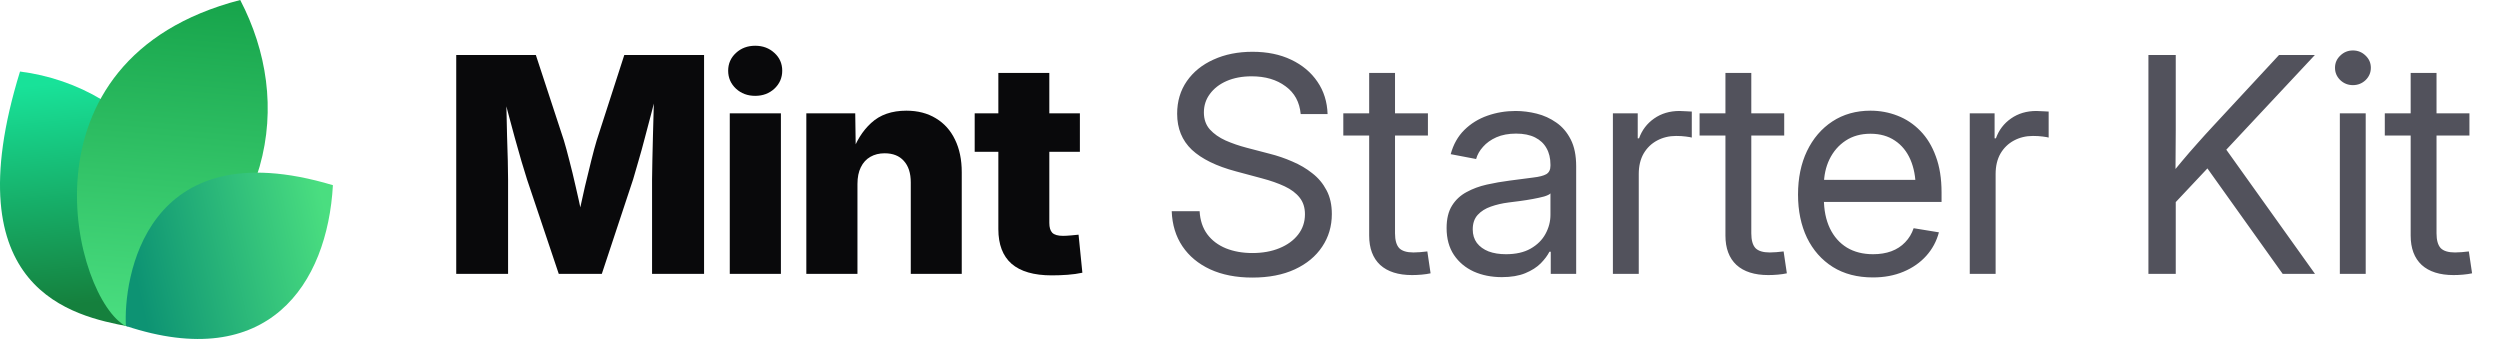
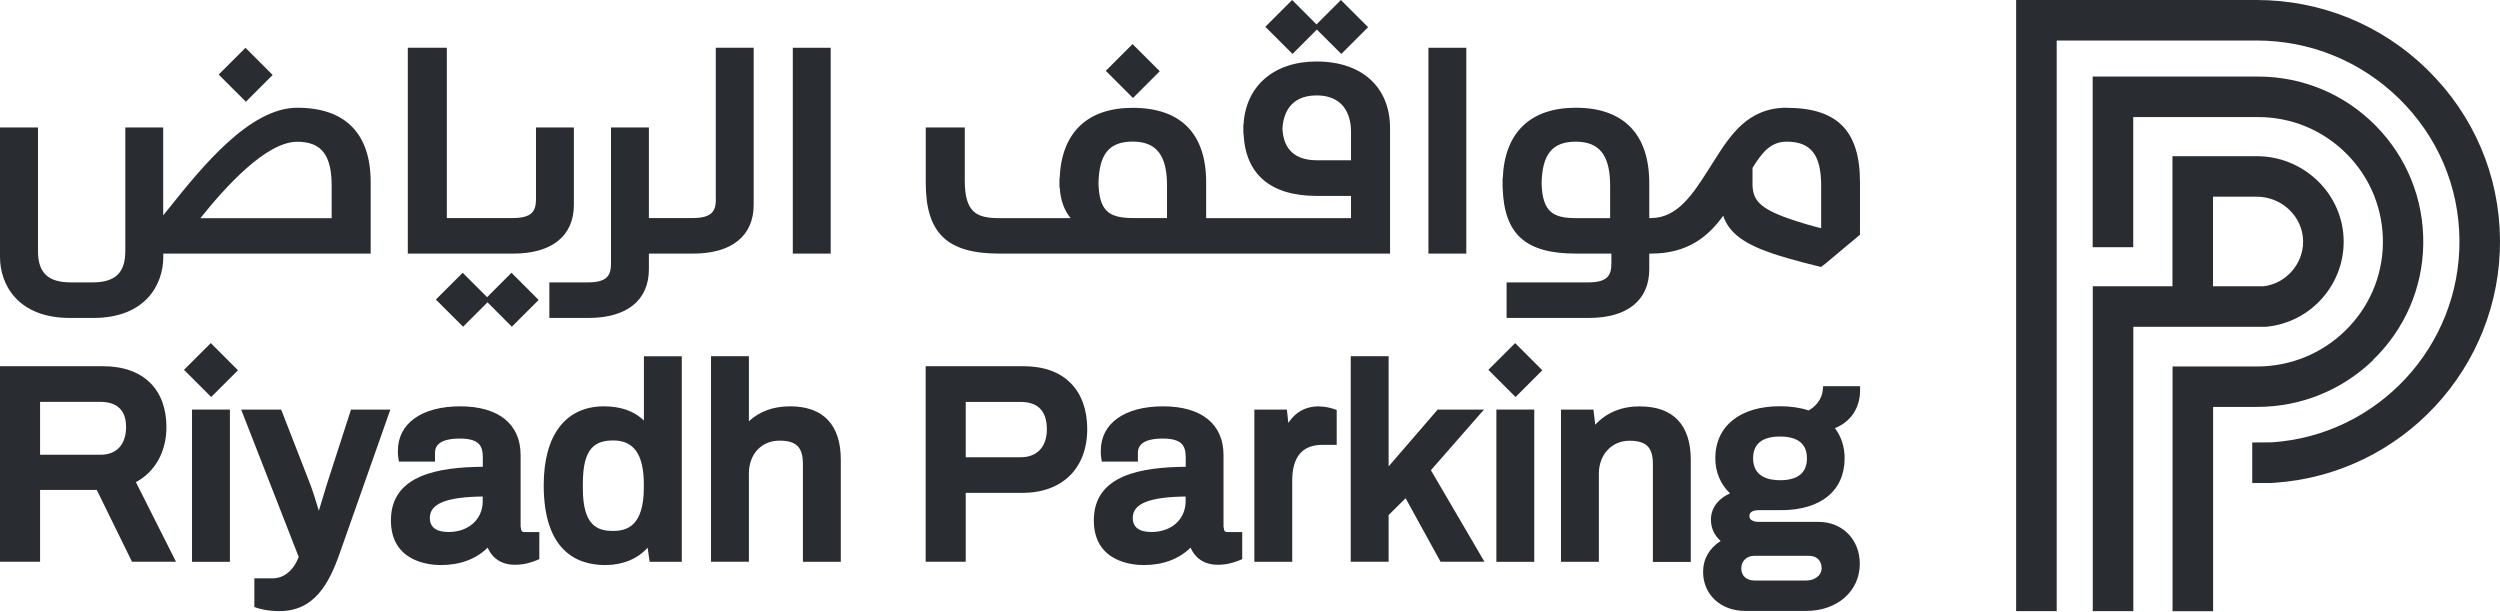
- <svg xmlns="http://www.w3.org/2000/svg" width="177" height="24" viewBox="0 0 177 24" fill="none">
-   <path d="M9.061 23.108C5.268 22.377 -3.391 20.627 1.417 5.064C9.634 6.099 16.973 14.064 9.061 23.108Z" fill="url(#paint0_linear_17557_2020)" />
-   <path d="M8.919 23.094C5.276 21.222 0.784 4.209 17.007 0C20.757 7.193 19.621 16.545 8.919 23.094Z" fill="url(#paint1_linear_17557_2020)" />
-   <path d="M8.914 23.079C8.735 19.882 10.159 9.085 23.57 13.111C23.181 20.123 18.984 26.418 8.914 23.079Z" fill="url(#paint2_linear_17557_2020)" />
-   <path d="M32.301 19.392V3.894H37.938L39.925 9.948C40.036 10.315 40.164 10.787 40.31 11.362C40.462 11.938 40.611 12.552 40.757 13.204C40.91 13.855 41.048 14.483 41.173 15.086C41.305 15.682 41.412 16.192 41.495 16.615H40.695C40.771 16.192 40.871 15.682 40.996 15.086C41.128 14.49 41.267 13.866 41.412 13.214C41.565 12.562 41.714 11.948 41.86 11.373C42.005 10.79 42.133 10.315 42.244 9.948L44.2 3.894H49.848V19.392H46.166V12.704C46.166 12.357 46.173 11.917 46.187 11.383C46.2 10.849 46.214 10.27 46.228 9.646C46.249 9.022 46.266 8.391 46.28 7.753C46.301 7.115 46.311 6.519 46.311 5.964H46.623C46.485 6.561 46.332 7.181 46.166 7.826C45.999 8.471 45.833 9.102 45.666 9.719C45.507 10.336 45.351 10.901 45.198 11.414C45.053 11.928 44.928 12.357 44.824 12.704L42.608 19.392H39.561L37.314 12.704C37.203 12.357 37.072 11.928 36.919 11.414C36.773 10.901 36.614 10.34 36.441 9.729C36.274 9.112 36.104 8.481 35.931 7.836C35.764 7.192 35.608 6.567 35.463 5.964H35.827C35.834 6.512 35.844 7.105 35.858 7.743C35.872 8.374 35.886 9.005 35.9 9.636C35.92 10.26 35.938 10.839 35.952 11.373C35.965 11.907 35.972 12.351 35.972 12.704V19.392H32.301ZM51.668 19.392V8.024H55.288V19.392H51.668ZM53.468 6.786C52.927 6.786 52.473 6.616 52.105 6.276C51.738 5.93 51.554 5.507 51.554 5.007C51.554 4.508 51.738 4.088 52.105 3.749C52.473 3.409 52.927 3.239 53.468 3.239C54.009 3.239 54.463 3.409 54.83 3.749C55.198 4.082 55.382 4.501 55.382 5.007C55.382 5.507 55.198 5.93 54.83 6.276C54.463 6.616 54.009 6.786 53.468 6.786ZM60.708 13.027V19.392H57.088V8.024H60.551L60.593 10.967H60.281C60.593 10.024 61.061 9.268 61.685 8.7C62.309 8.124 63.138 7.836 64.171 7.836C64.975 7.836 65.672 8.017 66.262 8.377C66.851 8.731 67.302 9.234 67.614 9.885C67.933 10.537 68.092 11.307 68.092 12.194V19.392H64.483V12.912C64.483 12.26 64.32 11.754 63.994 11.394C63.675 11.033 63.221 10.853 62.632 10.853C62.25 10.853 61.914 10.936 61.623 11.102C61.332 11.269 61.106 11.515 60.947 11.841C60.787 12.16 60.708 12.555 60.708 13.027ZM76.456 8.024V10.749H69.008V8.024H76.456ZM70.683 5.163H74.292V15.783C74.292 16.102 74.361 16.334 74.5 16.48C74.646 16.625 74.899 16.698 75.259 16.698C75.405 16.698 75.596 16.688 75.831 16.667C76.074 16.646 76.251 16.629 76.362 16.615L76.632 19.309C76.313 19.378 75.963 19.427 75.582 19.455C75.207 19.482 74.836 19.496 74.469 19.496C73.2 19.496 72.25 19.222 71.619 18.674C70.995 18.127 70.683 17.308 70.683 16.22V5.163Z" fill="#09090B" />
-   <path d="M88.667 19.652C87.523 19.652 86.528 19.458 85.682 19.07C84.843 18.681 84.188 18.137 83.716 17.437C83.245 16.736 82.992 15.908 82.957 14.951H84.933C84.968 15.596 85.148 16.14 85.474 16.584C85.8 17.021 86.24 17.354 86.795 17.582C87.35 17.804 87.974 17.915 88.667 17.915C89.388 17.915 90.026 17.801 90.581 17.572C91.143 17.343 91.583 17.024 91.902 16.615C92.228 16.199 92.391 15.717 92.391 15.169C92.391 14.698 92.266 14.306 92.017 13.994C91.767 13.675 91.413 13.408 90.956 13.193C90.498 12.978 89.954 12.787 89.323 12.621L87.502 12.132C86.123 11.765 85.082 11.255 84.382 10.603C83.689 9.944 83.342 9.095 83.342 8.055C83.342 7.174 83.571 6.404 84.028 5.746C84.486 5.087 85.117 4.577 85.921 4.217C86.726 3.849 87.645 3.666 88.678 3.666C89.718 3.666 90.63 3.853 91.413 4.227C92.204 4.602 92.824 5.122 93.275 5.787C93.726 6.446 93.965 7.209 93.993 8.076H92.089C92.013 7.23 91.656 6.574 91.018 6.11C90.387 5.638 89.586 5.403 88.615 5.403C87.95 5.403 87.36 5.513 86.847 5.735C86.341 5.957 85.946 6.262 85.661 6.651C85.377 7.032 85.235 7.469 85.235 7.961C85.235 8.447 85.377 8.849 85.661 9.168C85.946 9.48 86.317 9.74 86.774 9.948C87.232 10.149 87.724 10.319 88.251 10.457L89.884 10.884C90.439 11.023 90.977 11.206 91.496 11.435C92.023 11.657 92.495 11.934 92.911 12.267C93.334 12.593 93.67 12.995 93.92 13.474C94.17 13.945 94.294 14.504 94.294 15.149C94.294 16.015 94.066 16.788 93.608 17.468C93.157 18.148 92.512 18.681 91.673 19.07C90.834 19.458 89.832 19.652 88.667 19.652ZM101.097 8.024V9.594H95.106V8.024H101.097ZM96.937 5.163H98.767V16.521C98.767 17 98.865 17.347 99.059 17.562C99.26 17.77 99.6 17.874 100.078 17.874C100.21 17.874 100.366 17.867 100.546 17.853C100.733 17.832 100.903 17.815 101.056 17.801L101.285 19.351C101.097 19.392 100.886 19.423 100.65 19.444C100.414 19.465 100.189 19.475 99.974 19.475C98.996 19.475 98.244 19.236 97.717 18.758C97.197 18.272 96.937 17.579 96.937 16.677V5.163ZM106.33 19.621C105.595 19.621 104.932 19.489 104.343 19.226C103.754 18.955 103.285 18.564 102.939 18.05C102.592 17.53 102.419 16.896 102.419 16.147C102.419 15.495 102.547 14.965 102.804 14.556C103.06 14.146 103.403 13.828 103.833 13.599C104.263 13.363 104.742 13.186 105.269 13.068C105.796 12.95 106.333 12.857 106.881 12.787C107.574 12.69 108.132 12.617 108.555 12.569C108.978 12.52 109.287 12.441 109.481 12.33C109.675 12.212 109.772 12.014 109.772 11.737V11.654C109.772 11.203 109.679 10.815 109.492 10.489C109.311 10.163 109.041 9.91 108.68 9.729C108.32 9.549 107.872 9.459 107.338 9.459C106.805 9.459 106.34 9.546 105.945 9.719C105.556 9.892 105.241 10.118 104.998 10.395C104.755 10.665 104.593 10.953 104.509 11.258L102.71 10.915C102.897 10.222 103.22 9.65 103.677 9.199C104.135 8.748 104.679 8.412 105.31 8.19C105.941 7.968 106.607 7.857 107.307 7.857C107.8 7.857 108.295 7.92 108.795 8.044C109.301 8.169 109.765 8.381 110.188 8.679C110.611 8.97 110.951 9.369 111.208 9.875C111.464 10.374 111.593 11.005 111.593 11.768V19.392H109.793V17.822H109.7C109.568 18.085 109.363 18.359 109.086 18.643C108.809 18.921 108.444 19.153 107.994 19.34C107.543 19.527 106.988 19.621 106.33 19.621ZM106.621 17.998C107.321 17.998 107.904 17.867 108.368 17.603C108.84 17.333 109.19 16.986 109.419 16.563C109.654 16.133 109.772 15.682 109.772 15.211V13.692C109.703 13.769 109.554 13.841 109.325 13.911C109.096 13.973 108.829 14.032 108.524 14.088C108.226 14.143 107.921 14.192 107.609 14.233C107.304 14.275 107.033 14.309 106.798 14.337C106.354 14.393 105.938 14.49 105.549 14.628C105.168 14.76 104.86 14.954 104.624 15.211C104.388 15.467 104.27 15.811 104.27 16.241C104.27 16.615 104.367 16.934 104.561 17.198C104.762 17.461 105.04 17.662 105.393 17.801C105.747 17.933 106.156 17.998 106.621 17.998ZM114.193 19.392V8.024H115.951V9.792H116.045C116.253 9.209 116.61 8.741 117.116 8.388C117.622 8.034 118.219 7.857 118.905 7.857C119.058 7.857 119.217 7.864 119.384 7.878C119.55 7.885 119.682 7.892 119.779 7.899V9.74C119.716 9.719 119.578 9.695 119.363 9.667C119.155 9.639 118.922 9.625 118.666 9.625C118.174 9.625 117.726 9.733 117.324 9.948C116.922 10.163 116.603 10.471 116.367 10.874C116.138 11.276 116.024 11.758 116.024 12.319V19.392H114.193ZM126.322 8.024V9.594H120.33V8.024H126.322ZM122.161 5.163H123.992V16.521C123.992 17 124.089 17.347 124.283 17.562C124.484 17.77 124.824 17.874 125.302 17.874C125.434 17.874 125.59 17.867 125.77 17.853C125.958 17.832 126.127 17.815 126.28 17.801L126.509 19.351C126.322 19.392 126.11 19.423 125.874 19.444C125.639 19.465 125.413 19.475 125.198 19.475C124.221 19.475 123.468 19.236 122.941 18.758C122.421 18.272 122.161 17.579 122.161 16.677V5.163ZM132.604 19.642C131.502 19.642 130.555 19.396 129.765 18.903C128.974 18.404 128.364 17.714 127.934 16.834C127.511 15.946 127.3 14.927 127.3 13.775C127.3 12.611 127.511 11.584 127.934 10.697C128.364 9.802 128.964 9.102 129.734 8.596C130.51 8.089 131.408 7.836 132.428 7.836C133.1 7.836 133.738 7.954 134.341 8.19C134.952 8.426 135.489 8.783 135.954 9.261C136.425 9.74 136.793 10.343 137.056 11.071C137.327 11.792 137.462 12.645 137.462 13.63V14.296H128.433V12.735H136.463L135.631 13.297C135.631 12.541 135.506 11.876 135.257 11.3C135.007 10.725 134.643 10.277 134.165 9.958C133.686 9.632 133.107 9.469 132.428 9.469C131.748 9.469 131.162 9.632 130.67 9.958C130.177 10.284 129.796 10.725 129.526 11.279C129.262 11.827 129.13 12.441 129.13 13.12V14.046C129.13 14.864 129.273 15.572 129.557 16.168C129.841 16.757 130.243 17.211 130.763 17.53C131.283 17.842 131.901 17.998 132.615 17.998C133.093 17.998 133.523 17.929 133.905 17.79C134.293 17.645 134.619 17.433 134.882 17.156C135.153 16.879 135.354 16.546 135.486 16.157L137.275 16.449C137.108 17.08 136.81 17.634 136.38 18.113C135.95 18.591 135.413 18.966 134.768 19.236C134.123 19.507 133.402 19.642 132.604 19.642ZM139.459 19.392V8.024H141.217V9.792H141.311C141.519 9.209 141.876 8.741 142.382 8.388C142.888 8.034 143.485 7.857 144.171 7.857C144.324 7.857 144.483 7.864 144.649 7.878C144.816 7.885 144.948 7.892 145.045 7.899V9.74C144.982 9.719 144.844 9.695 144.629 9.667C144.421 9.639 144.188 9.625 143.932 9.625C143.439 9.625 142.992 9.733 142.59 9.948C142.188 10.163 141.869 10.471 141.633 10.874C141.404 11.276 141.29 11.758 141.29 12.319V19.392H139.459ZM153.429 14.961V12.715C153.783 12.257 154.136 11.82 154.49 11.404C154.844 10.981 155.204 10.565 155.572 10.156C155.939 9.74 156.314 9.327 156.695 8.918L161.355 3.894H163.893L157.277 10.967H157.184L153.429 14.961ZM152.108 19.392V3.894H154.043V9.241L154.022 12.559L154.043 13.505V19.392H152.108ZM161.615 19.392L155.967 11.477L157.173 9.969L163.903 19.392H161.615ZM165.661 19.392V8.024H167.492V19.392H165.661ZM166.587 6.027C166.24 6.027 165.942 5.909 165.692 5.673C165.443 5.43 165.318 5.139 165.318 4.799C165.318 4.459 165.443 4.172 165.692 3.936C165.942 3.693 166.24 3.572 166.587 3.572C166.934 3.572 167.232 3.693 167.482 3.936C167.731 4.172 167.856 4.459 167.856 4.799C167.856 5.139 167.731 5.43 167.482 5.673C167.232 5.909 166.934 6.027 166.587 6.027ZM174.836 8.024V9.594H168.844V8.024H174.836ZM170.675 5.163H172.506V16.521C172.506 17 172.603 17.347 172.797 17.562C172.998 17.77 173.338 17.874 173.816 17.874C173.948 17.874 174.104 17.867 174.284 17.853C174.472 17.832 174.641 17.815 174.794 17.801L175.023 19.351C174.836 19.392 174.624 19.423 174.388 19.444C174.153 19.465 173.927 19.475 173.712 19.475C172.735 19.475 171.982 19.236 171.455 18.758C170.935 18.272 170.675 17.579 170.675 16.677V5.163Z" fill="#52525C" />
-   <defs>
-     <linearGradient id="paint0_linear_17557_2020" x1="3.776" y1="5.916" x2="5.232" y2="21.559" gradientUnits="userSpaceOnUse">
-       <stop stop-color="#18E299" />
-       <stop offset="1" stop-color="#15803D" />
-     </linearGradient>
-     <linearGradient id="paint1_linear_17557_2020" x1="12.171" y1="-0.718" x2="10.19" y2="22.983" gradientUnits="userSpaceOnUse">
-       <stop stop-color="#16A34A" />
-       <stop offset="1" stop-color="#4ADE80" />
-     </linearGradient>
-     <linearGradient id="paint2_linear_17557_2020" x1="23.133" y1="15.353" x2="9.338" y2="18.52" gradientUnits="userSpaceOnUse">
-       <stop stop-color="#4ADE80" />
-       <stop offset="1" stop-color="#0D9373" />
-     </linearGradient>
-   </defs>
+ <svg xmlns="http://www.w3.org/2000/svg" width="180" height="44" viewBox="0 0 180 44" fill="none">
+   <path d="M105.574 3.439H102.846V18.259H105.574V3.439Z" fill="#292D32" />
+   <path d="M59.81 3.439H57.082V18.259H59.81V3.439Z" fill="#292D32" />
+   <path d="M51.543 14.333C51.543 15.197 51.269 15.699 49.86 15.699H46.72V9.178H43.992V18.966C43.992 19.831 43.717 20.332 42.308 20.332H39.553V22.892H42.37C45.139 22.892 46.72 21.616 46.72 19.385V18.259H49.915C52.684 18.259 54.264 16.982 54.264 14.751V3.439H51.536V14.333H51.543Z" fill="#292D32" />
+   <path d="M21.398 7.757C17.955 7.757 14.478 12.102 12.176 14.978C12.032 15.163 11.888 15.335 11.75 15.506V9.178H9.022V18.087C9.022 19.639 8.294 20.332 6.665 20.332H5.092C3.463 20.332 2.735 19.639 2.735 18.087V9.178H0V18.499C0 20.531 1.319 22.892 5.03 22.892H6.727C10.438 22.892 11.757 20.524 11.757 18.499V18.259H26.689V13.118C26.689 9.61 24.861 7.757 21.398 7.757ZM14.43 15.705C16.265 13.406 19.185 10.207 21.398 10.207C23.137 10.207 23.879 11.154 23.879 13.372V15.712H14.43V15.705Z" fill="#292D32" />
+   <path d="M41.319 14.751V9.178H38.591V14.333C38.591 15.197 38.316 15.699 36.907 15.699H32.173V3.439H29.362V18.259H36.969C39.738 18.259 41.319 16.982 41.319 14.751Z" fill="#292D32" />
+   <path d="M94.793 4.427C91.721 4.427 89.694 6.192 89.536 8.951H89.522V9.274C89.522 9.274 89.522 9.281 89.522 9.287C89.522 9.287 89.522 9.294 89.522 9.301V9.624H89.536C89.667 12.555 91.481 14.106 94.814 14.106H97.273V15.706H86.843V13.124C86.843 9.617 85.015 7.764 81.551 7.764C78.267 7.764 76.418 9.569 76.295 12.843H76.281V13.166C76.281 13.166 76.281 13.166 76.281 13.173C76.281 13.173 76.281 13.179 76.281 13.186V13.509H76.302C76.357 14.456 76.645 15.17 77.085 15.706H71.945C70.296 15.706 69.464 15.287 69.464 12.987V9.178H66.654V13.159C66.654 16.783 68.186 18.259 71.945 18.259H100.084V9.232C100.084 6.267 98.057 4.427 94.793 4.427ZM79.669 15.163C79.304 14.793 79.119 14.175 79.091 13.234C79.119 11.113 79.854 10.194 81.545 10.194C83.235 10.194 84.025 11.141 84.025 13.358V15.699H81.565C80.617 15.699 80.033 15.534 79.669 15.163ZM92.333 9.287C92.374 8.436 92.725 6.871 94.793 6.871C97.033 6.871 97.273 8.69 97.273 9.473V11.539H94.814C92.883 11.539 92.388 10.358 92.34 9.287H92.333Z" fill="#292D32" />
+   <path d="M128.642 7.757C125.832 7.757 124.574 9.74 123.358 11.662L123.097 12.074C121.915 13.941 120.795 15.699 118.878 15.699H118.747V13.186C118.747 11.436 118.294 10.077 117.4 9.157C116.5 8.23 115.174 7.757 113.456 7.757C110.171 7.757 108.323 9.562 108.199 12.836H108.186V13.159C108.186 13.159 108.186 13.166 108.186 13.172C108.186 13.172 108.186 13.179 108.186 13.186V13.509H108.192C108.289 16.872 109.842 18.259 113.47 18.259H116.019V18.966C116.019 19.831 115.744 20.332 114.336 20.332H108.474V22.892H114.397C117.167 22.892 118.747 21.616 118.747 19.385V18.259H118.871C121.53 18.259 123.001 17.017 124.073 15.534C124.478 16.769 125.584 17.559 127.598 18.245C128.944 18.705 130.882 19.165 130.965 19.186L131.116 19.22L131.439 18.973C131.851 18.637 132.202 18.341 132.531 18.06C132.909 17.737 133.301 17.408 133.789 17.01L133.919 16.907V13.124C133.919 9.418 132.291 7.763 128.628 7.763L128.642 7.757ZM113.47 15.705C111.889 15.705 111.058 15.314 110.996 13.234C111.023 11.12 111.766 10.2 113.449 10.2C115.133 10.2 115.93 11.148 115.93 13.365V15.705H113.47ZM131.123 16.433C130.497 16.275 129.68 16.049 128.759 15.726C126.629 14.978 126.23 14.36 126.182 13.358V12.088C126.876 10.969 127.488 10.2 128.642 10.2C130.381 10.2 131.123 11.148 131.123 13.365V16.433Z" fill="#292D32" />
+   <path d="M81.544 3.174L79.616 5.1L81.573 7.056L83.502 5.129L81.544 3.174Z" fill="#292D32" />
+   <path d="M17.674 3.442L15.745 5.369L17.703 7.325L19.631 5.398L17.674 3.442Z" fill="#292D32" />
+   <path d="M94.814 2.128L96.573 3.885L98.504 1.956L96.545 0L94.786 1.757L93.034 0L91.103 1.929L93.061 3.885L94.814 2.128Z" fill="#292D32" />
+   <path d="M35.072 21.396L33.313 19.639L31.382 21.567L33.341 23.524L35.1 21.767L36.852 23.524L38.783 21.595L36.825 19.639L35.072 21.396Z" fill="#292D32" />
+   <path d="M11.984 30.752C11.984 29.434 11.585 28.336 10.829 27.581C10.026 26.778 8.871 26.366 7.394 26.366H0V40.444H2.886V35.276H6.968L9.503 40.444H12.671L9.785 34.713C11.173 33.971 11.984 32.516 11.984 30.745V30.752ZM2.886 28.933H7.222C8.438 28.933 9.077 29.551 9.077 30.731C9.077 32.008 8.404 32.743 7.222 32.743H2.886V28.933Z" fill="#292D32" />
+   <path d="M16.553 29.489H13.825V40.451H16.553V29.489Z" fill="#292D32" />
+   <path d="M15.176 24.703L13.247 26.63L15.205 28.585L17.134 26.659L15.176 24.703Z" fill="#292D32" />
+   <path d="M25.273 29.489L23.535 34.864C23.356 35.433 23.143 36.14 22.958 36.772C22.738 36.037 22.497 35.282 22.319 34.822L20.244 29.489H17.364L21.508 40.101C21.137 41.069 20.443 41.639 19.639 41.639H18.313V43.705L18.553 43.787C18.622 43.808 19.22 44 20.127 44C22.649 44 23.7 41.996 24.463 39.827L28.105 29.489H25.287H25.273Z" fill="#292D32" />
+   <path d="M37.484 37.973V32.763C37.484 30.532 35.897 29.256 33.135 29.256C30.372 29.256 28.648 30.477 28.648 32.454C28.648 32.646 28.648 32.797 28.675 32.942L28.723 33.237H31.32V32.592C31.32 31.754 32.276 31.576 33.08 31.576C34.488 31.576 34.763 32.077 34.763 32.942V33.607C31.609 33.642 28.146 34.163 28.146 37.465C28.146 40.451 30.894 40.684 31.74 40.684C33.128 40.684 34.282 40.252 35.114 39.428C35.45 40.218 36.137 40.664 37.072 40.664C37.752 40.664 38.247 40.492 38.611 40.348L38.831 40.259V38.309H37.78C37.635 38.309 37.505 38.282 37.505 37.973H37.484ZM34.756 35.749V36.079C34.756 37.39 33.746 38.303 32.296 38.303C31.403 38.303 30.949 37.959 30.949 37.287C30.949 36.264 32.131 35.783 34.763 35.749H34.756Z" fill="#292D32" />
+   <path d="M46.355 30.271C45.661 29.599 44.699 29.256 43.483 29.256C40.728 29.256 39.147 31.322 39.147 34.932C39.147 39.689 41.559 40.684 43.579 40.684C44.837 40.684 45.895 40.245 46.63 39.435L46.775 40.451H49.09V25.652H46.362V30.278L46.355 30.271ZM46.355 34.85V35.124C46.355 37.904 45.098 38.227 44.15 38.227C43.016 38.227 41.965 37.856 41.965 35.166V34.816C41.965 32.241 42.844 31.713 44.17 31.713C45.641 31.713 46.355 32.742 46.355 34.857V34.85Z" fill="#292D32" />
+   <path d="M56.889 29.256C55.694 29.256 54.697 29.612 53.921 30.326V25.645H51.193V40.444H53.921V34.088C53.921 32.694 54.828 31.727 56.127 31.727C57.336 31.727 57.81 32.2 57.81 33.408V40.451H60.538V33.099C60.538 30.587 59.274 29.256 56.889 29.256Z" fill="#292D32" />
+   <path d="M73.677 26.366H66.647V40.444H69.533V35.488H73.594C76.487 35.488 78.281 33.724 78.281 30.889C78.281 29.53 77.882 28.398 77.119 27.615C76.315 26.784 75.154 26.366 73.67 26.366H73.677ZM75.374 30.91C75.374 32.166 74.673 32.921 73.498 32.921H69.533V28.94H73.498C74.742 28.94 75.374 29.606 75.374 30.91Z" fill="#292D32" />
+   <path d="M88.093 37.973V32.763C88.093 30.532 86.506 29.256 83.743 29.256C80.981 29.256 79.256 30.477 79.256 32.454C79.256 32.646 79.256 32.797 79.284 32.942L79.332 33.237H81.929V32.592C81.929 31.754 82.885 31.576 83.689 31.576C85.097 31.576 85.372 32.077 85.372 32.942V33.607C82.218 33.642 78.755 34.163 78.755 37.465C78.755 40.451 81.503 40.684 82.349 40.684C83.737 40.684 84.891 40.252 85.722 39.428C86.059 40.218 86.746 40.664 87.681 40.664C88.361 40.664 88.856 40.492 89.22 40.348L89.44 40.259V38.309H88.389C88.244 38.309 88.114 38.282 88.114 37.973H88.093ZM85.365 35.749V36.079C85.365 37.39 84.355 38.303 82.905 38.303C82.012 38.303 81.558 37.959 81.558 37.287C81.558 36.264 82.74 35.783 85.372 35.749H85.365Z" fill="#292D32" />
+   <path d="M94.958 29.256C94.016 29.256 93.281 29.654 92.759 30.45L92.656 29.489H90.313V40.451H93.041V34.603C93.041 32.894 93.769 32.029 95.212 32.029H96.243V29.516L96.002 29.434C95.879 29.393 95.439 29.262 94.951 29.262L94.958 29.256Z" fill="#292D32" />
+   <path d="M106.846 29.489H103.513L99.981 33.58V25.645H97.253V40.444H99.981V37.081L101.204 35.873L103.719 40.444H106.88L103.025 33.855L106.846 29.489Z" fill="#292D32" />
+   <path d="M109.089 24.703L107.161 26.629L109.119 28.585L111.047 26.659L109.089 24.703Z" fill="#292D32" />
+   <path d="M110.467 29.489H107.739V40.451H110.467V29.489Z" fill="#292D32" />
+   <path d="M118.087 29.256C116.754 29.256 115.669 29.702 114.858 30.58L114.727 29.489H112.391V40.451H115.119V34.095C115.119 32.729 116.047 31.733 117.325 31.733C118.534 31.733 119.008 32.207 119.008 33.415V40.458H121.736V33.106C121.736 30.594 120.472 29.262 118.087 29.262V29.256Z" fill="#292D32" />
+   <path d="M133.926 28.164V27.807H131.267L131.233 28.123C131.205 28.398 131.047 29.077 130.223 29.551C129.625 29.352 128.91 29.249 128.147 29.249C125.282 29.249 123.502 30.683 123.502 32.99C123.502 33.985 123.873 34.864 124.56 35.523C123.805 35.852 123.186 36.497 123.186 37.417C123.186 38.021 123.44 38.563 123.887 38.948C123.062 39.476 122.623 40.252 122.623 41.179C122.623 42.806 123.894 43.986 125.646 43.986H130.058C132.284 43.986 133.906 42.559 133.906 40.595C133.906 38.845 132.655 37.575 130.937 37.575H126.601C126.306 37.575 125.955 37.465 125.955 37.163C125.955 36.806 126.326 36.731 126.642 36.731H128.244C131.102 36.731 132.813 35.33 132.813 32.99C132.813 32.166 132.573 31.431 132.112 30.827C133.225 30.388 133.906 29.407 133.926 28.157V28.164ZM130.099 32.996C130.099 34.047 129.446 34.575 128.161 34.575C127.282 34.575 126.223 34.301 126.223 32.996C126.223 31.96 126.876 31.431 128.161 31.431C129.446 31.431 130.099 31.96 130.099 32.996ZM125.371 40.918C125.371 40.396 125.763 40.019 126.313 40.019H130.257C130.807 40.019 131.157 40.369 131.157 40.918C131.157 41.419 130.676 41.797 130.044 41.797H126.313C125.742 41.797 125.371 41.453 125.371 40.918Z" fill="#292D32" />
+   <path d="M163.199 23.524C164.725 23.373 166.133 22.659 167.164 21.513C168.195 20.366 168.758 18.89 168.744 17.353C168.717 13.982 165.906 11.244 162.471 11.244H156.417V20.613H150.679V44H153.6V23.531H163.199V23.524ZM159.337 20.613V14.161H162.471C164.305 14.161 165.81 15.602 165.824 17.373C165.838 19.007 164.587 20.421 162.972 20.613H159.337Z" fill="#292D32" />
+   <path d="M170.854 25.919C173.149 23.702 174.434 20.73 174.475 17.559C174.517 14.353 173.3 11.333 171.046 9.047C168.793 6.768 165.783 5.512 162.574 5.512H150.672V17.799H153.593V8.429H162.581C164.999 8.429 167.274 9.377 168.978 11.1C170.682 12.822 171.596 15.101 171.569 17.524C171.534 19.92 170.565 22.158 168.834 23.833C167.13 25.48 164.883 26.386 162.512 26.386H156.424V44.007H159.344V29.297H162.519C165.652 29.297 168.614 28.102 170.868 25.926L170.854 25.919Z" fill="#292D32" />
+   <path d="M174.764 5.004C171.459 1.778 167.095 0 162.471 0H145.161V44H148.082V2.917H162.471C166.326 2.917 169.968 4.4 172.723 7.091C175.506 9.809 177.052 13.427 177.08 17.291C177.141 24.945 171.198 31.342 163.556 31.85H163.419L162.161 31.857V34.774H163.522L163.756 34.761C172.936 34.143 180.069 26.462 180 17.27C179.966 12.623 178.103 8.271 174.764 5.011V5.004Z" fill="#292D32" />
</svg>
